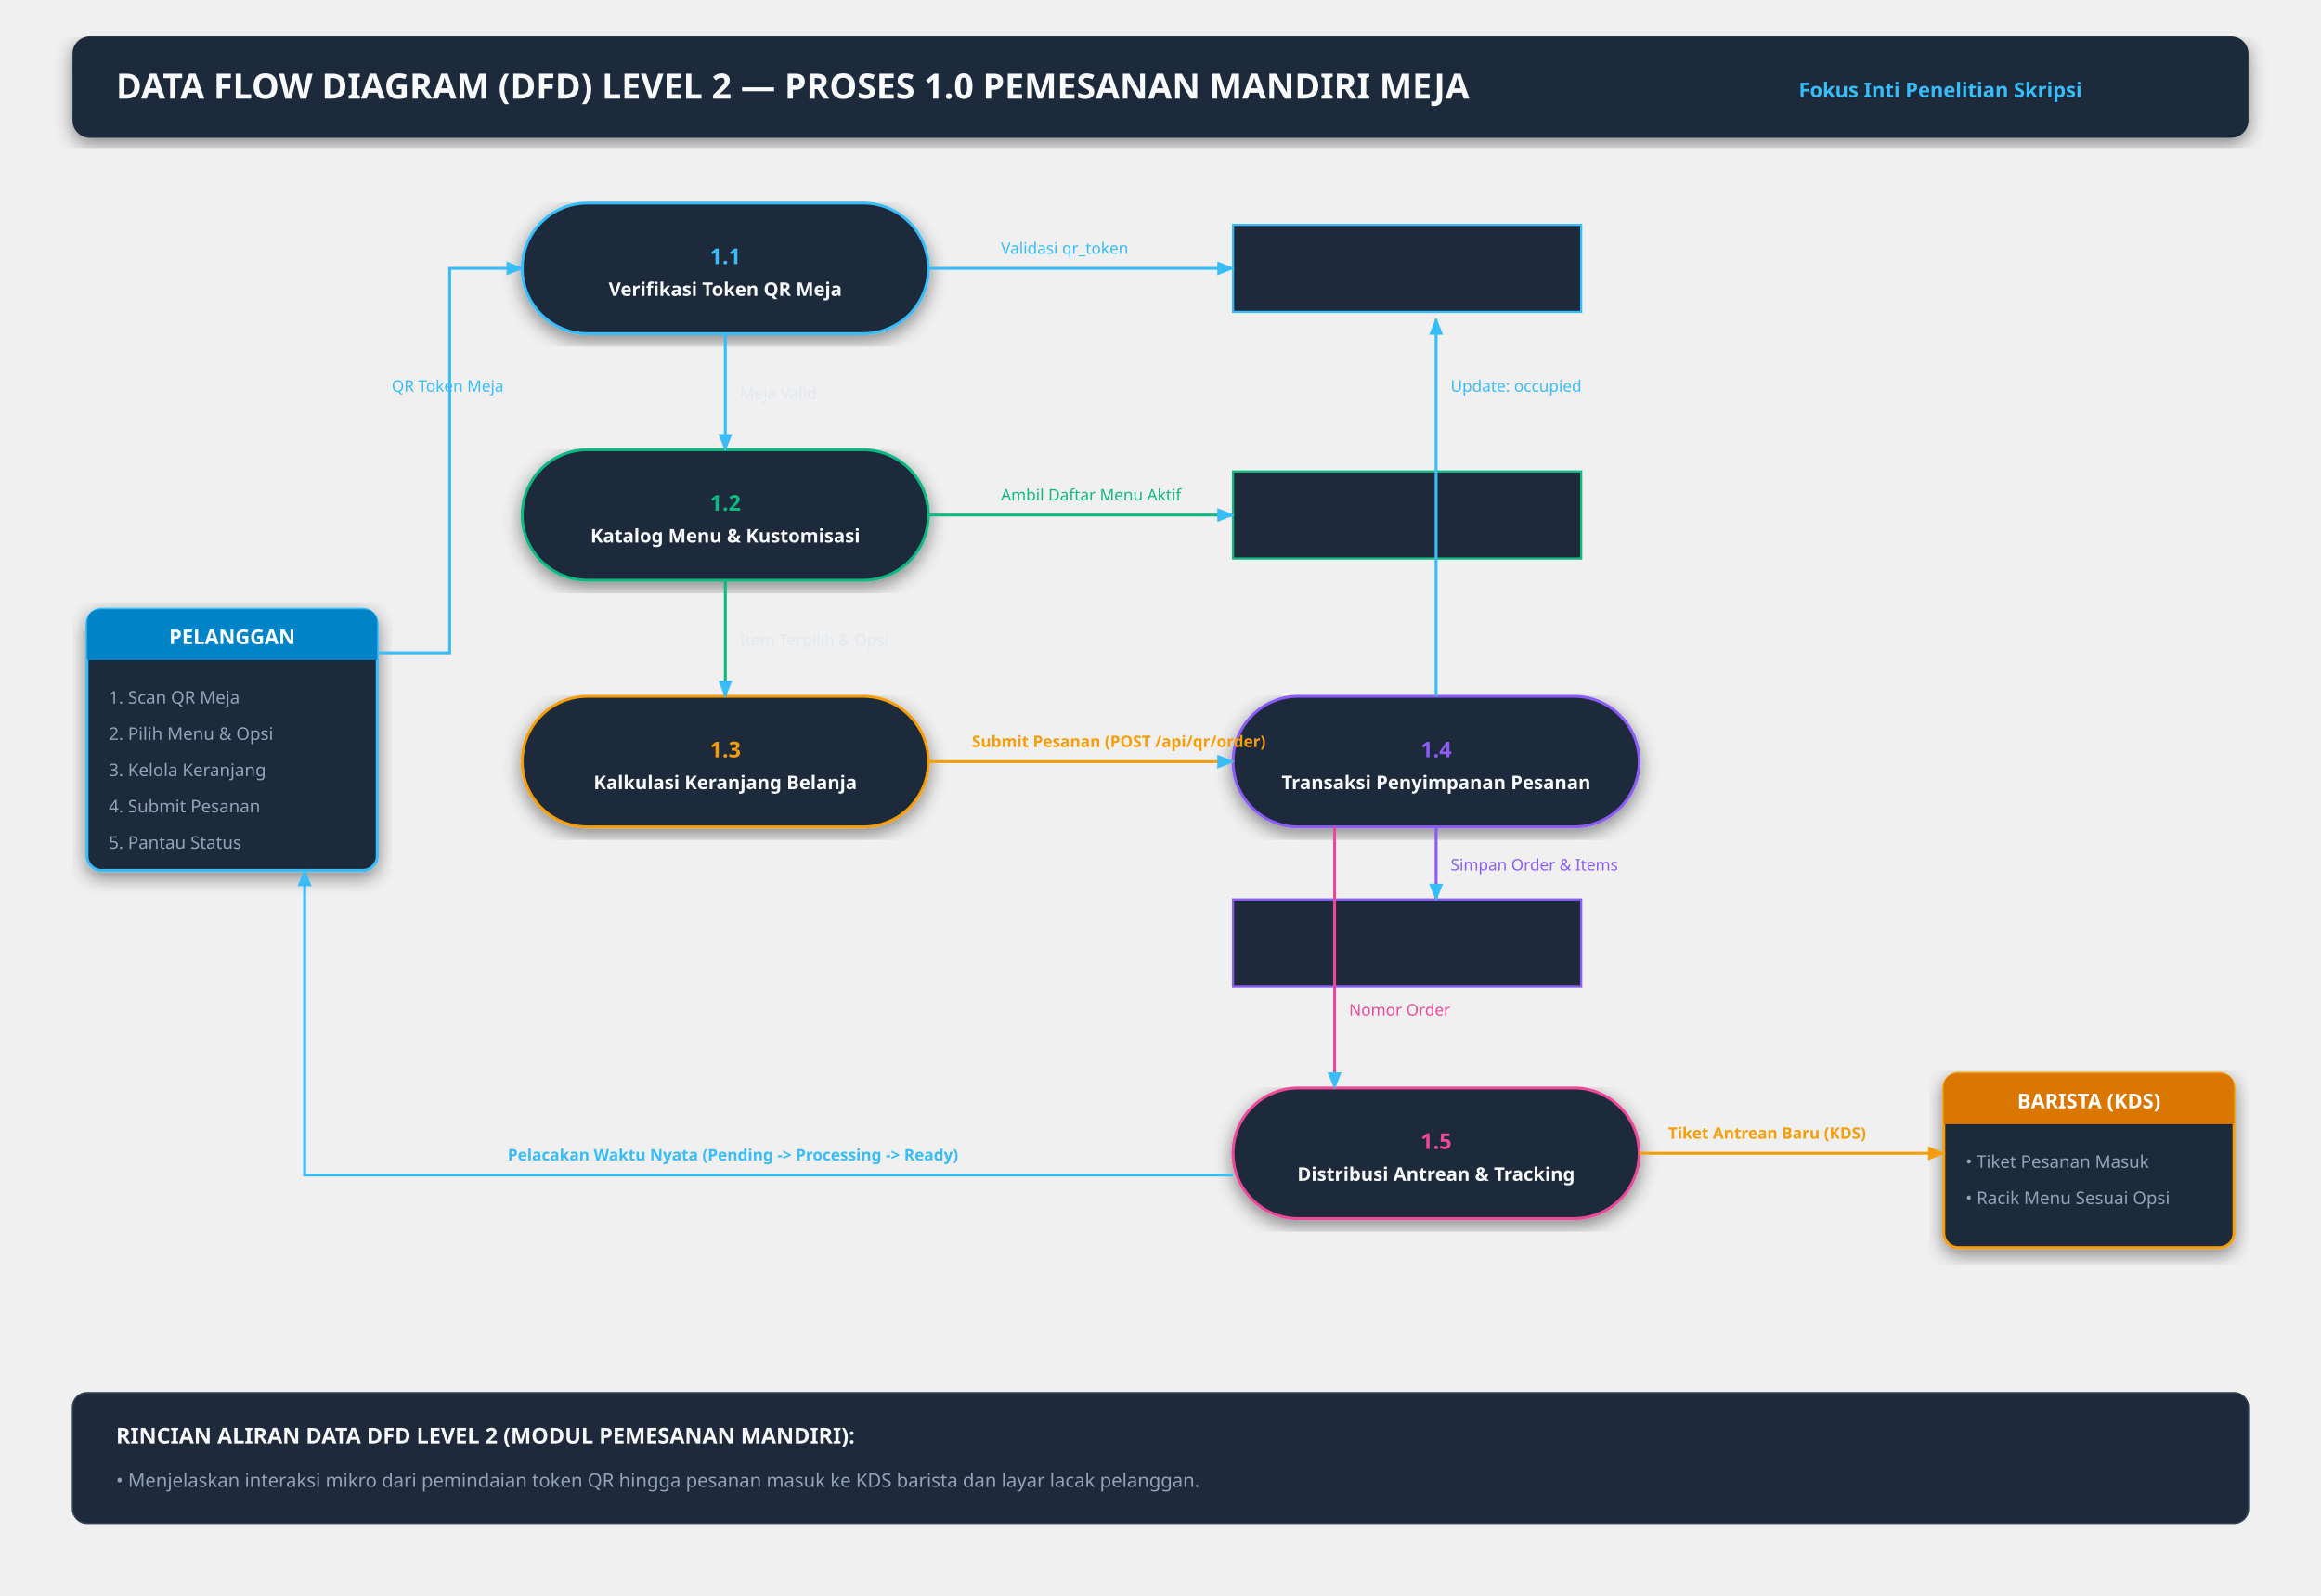
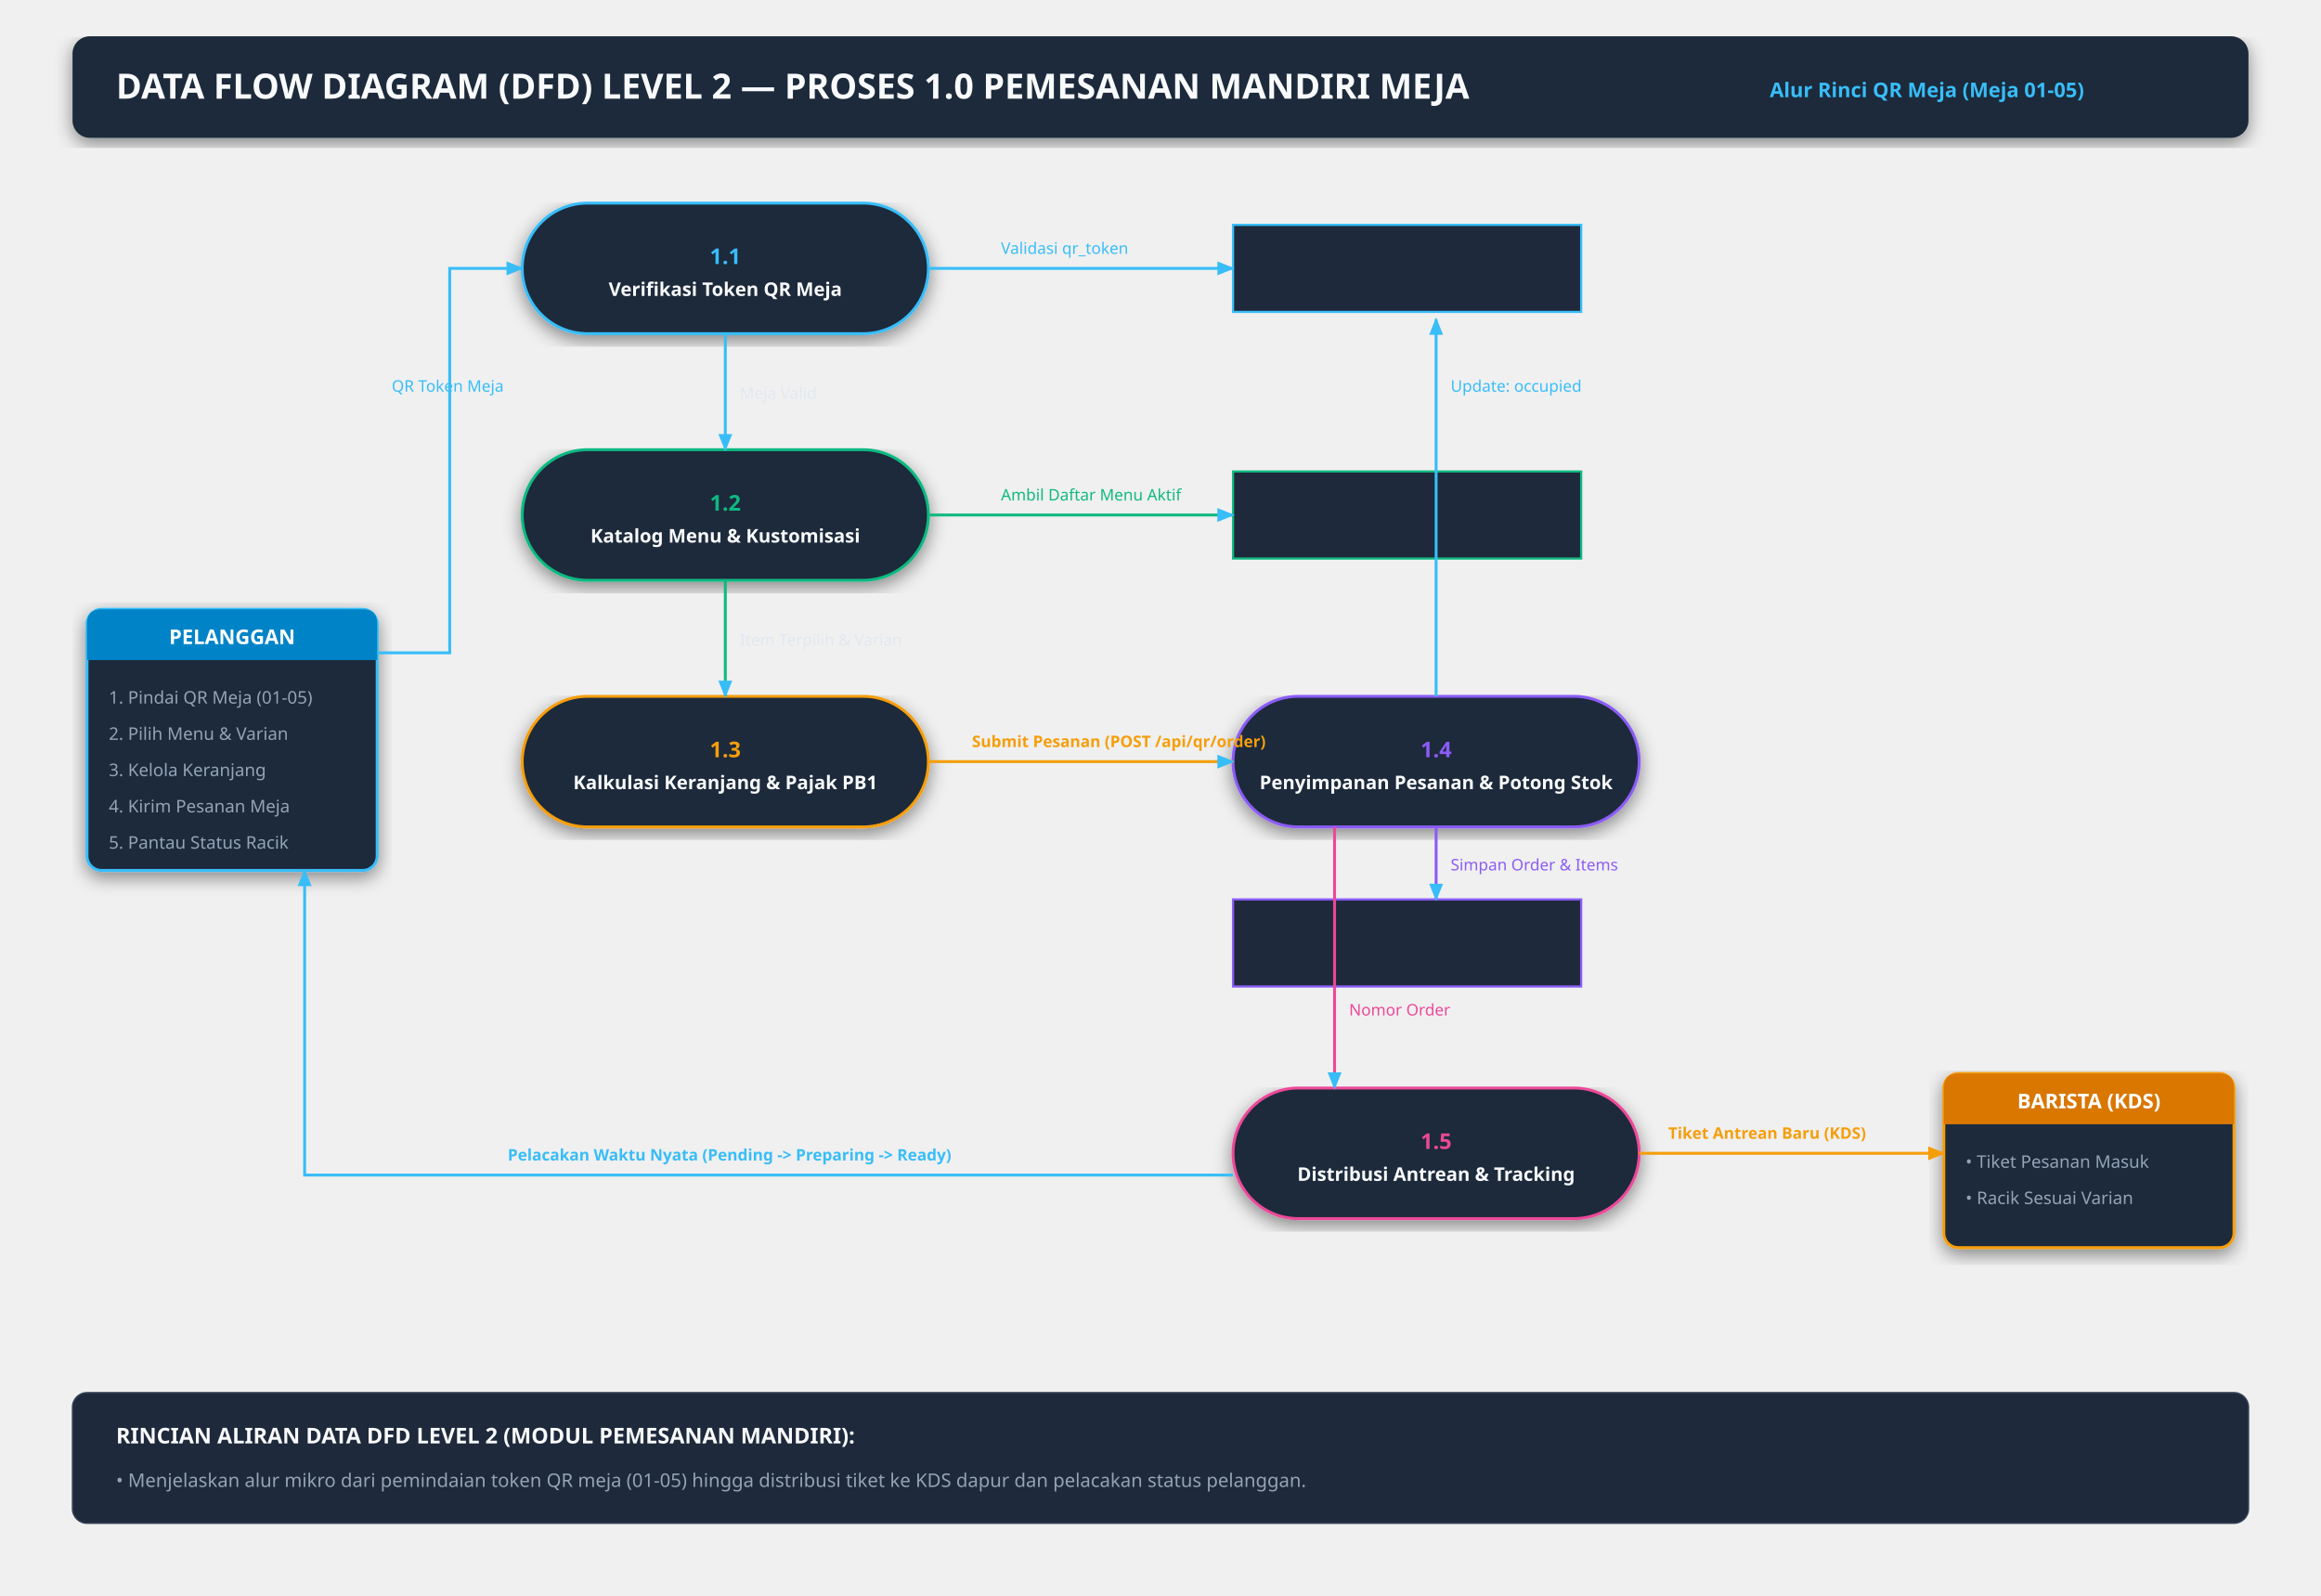
<svg xmlns="http://www.w3.org/2000/svg" viewBox="0 0 1600 1100" width="100%" height="100%" style="background:#090E1A; font-family:'Segoe UI', Tahoma, Geneva, Verdana, sans-serif;">
  <defs>
    <filter id="shadow-dfd2" x="-5%" y="-5%" width="110%" height="115%">
      <feDropShadow dx="0" dy="4" stdDeviation="6" flood-color="#000" flood-opacity="0.45" />
    </filter>
    <marker id="arrow-lvl2" viewBox="0 0 10 10" refX="9" refY="5" markerWidth="6" markerHeight="6" orient="auto-start-reverse">
      <path d="M 0 1 L 10 5 L 0 9 z" fill="#38BDF8" />
    </marker>
    <marker id="arrow-lvl2-amber" viewBox="0 0 10 10" refX="9" refY="5" markerWidth="6" markerHeight="6" orient="auto-start-reverse">
      <path d="M 0 1 L 10 5 L 0 9 z" fill="#F59E0B" />
    </marker>
  </defs>
  <rect x="50" y="25" width="1500" height="70" rx="12" fill="#1E293B" filter="url(#shadow-dfd2)" />
  <text x="80" y="68" fill="#F8FAFC" font-size="24" font-weight="bold">DATA FLOW DIAGRAM (DFD) LEVEL 2 — PROSES 1.0 PEMESANAN MANDIRI MEJA</text>
-   <text x="1240" y="67" fill="#38BDF8" font-size="14" font-weight="600">Fokus Inti Penelitian Skripsi</text>
+   <text x="1220" y="67" fill="#38BDF8" font-size="14" font-weight="600">Alur Rinci QR Meja (Meja 01-05)</text>
  <g transform="translate(60, 420)" filter="url(#shadow-dfd2)">
    <rect width="200" height="180" rx="10" fill="#1E293B" stroke="#38BDF8" stroke-width="2" />
    <path d="M 0 10 Q 0 0 10 0 L 190 0 Q 200 0 200 10 L 200 35 L 0 35 Z" fill="#0284C7" />
    <text x="100" y="24" fill="#FFF" font-size="14" font-weight="bold" text-anchor="middle">PELANGGAN</text>
-     <text x="15" y="65" fill="#94A3B8" font-size="12">1. Scan QR Meja</text>
-     <text x="15" y="90" fill="#94A3B8" font-size="12">2. Pilih Menu &amp; Opsi</text>
+     <text x="15" y="65" fill="#94A3B8" font-size="12">1. Pindai QR Meja (01-05)</text>
+     <text x="15" y="90" fill="#94A3B8" font-size="12">2. Pilih Menu &amp; Varian</text>
    <text x="15" y="115" fill="#94A3B8" font-size="12">3. Kelola Keranjang</text>
-     <text x="15" y="140" fill="#94A3B8" font-size="12">4. Submit Pesanan</text>
-     <text x="15" y="165" fill="#94A3B8" font-size="12">5. Pantau Status</text>
+     <text x="15" y="140" fill="#94A3B8" font-size="12">4. Kirim Pesanan Meja</text>
+     <text x="15" y="165" fill="#94A3B8" font-size="12">5. Pantau Status Racik</text>
  </g>
  <g transform="translate(1340, 740)" filter="url(#shadow-dfd2)">
    <rect width="200" height="120" rx="10" fill="#1E293B" stroke="#F59E0B" stroke-width="2" />
    <path d="M 0 10 Q 0 0 10 0 L 190 0 Q 200 0 200 10 L 200 35 L 0 35 Z" fill="#D97706" />
    <text x="100" y="24" fill="#FFF" font-size="14" font-weight="bold" text-anchor="middle">BARISTA (KDS)</text>
    <text x="15" y="65" fill="#94A3B8" font-size="12">• Tiket Pesanan Masuk</text>
-     <text x="15" y="90" fill="#94A3B8" font-size="12">• Racik Menu Sesuai Opsi</text>
+     <text x="15" y="90" fill="#94A3B8" font-size="12">• Racik Sesuai Varian</text>
  </g>
  <g transform="translate(360, 140)" filter="url(#shadow-dfd2)">
    <rect width="280" height="90" rx="45" fill="#1E293B" stroke="#38BDF8" stroke-width="2" />
    <text x="140" y="42" fill="#38BDF8" font-size="15" font-weight="bold" text-anchor="middle">1.1</text>
    <text x="140" y="64" fill="#F8FAFC" font-size="13" font-weight="bold" text-anchor="middle">Verifikasi Token QR Meja</text>
  </g>
  <g transform="translate(360, 310)" filter="url(#shadow-dfd2)">
    <rect width="280" height="90" rx="45" fill="#1E293B" stroke="#10B981" stroke-width="2" />
    <text x="140" y="42" fill="#10B981" font-size="15" font-weight="bold" text-anchor="middle">1.2</text>
    <text x="140" y="64" fill="#F8FAFC" font-size="13" font-weight="bold" text-anchor="middle">Katalog Menu &amp; Kustomisasi</text>
  </g>
  <g transform="translate(360, 480)" filter="url(#shadow-dfd2)">
    <rect width="280" height="90" rx="45" fill="#1E293B" stroke="#F59E0B" stroke-width="2" />
    <text x="140" y="42" fill="#F59E0B" font-size="15" font-weight="bold" text-anchor="middle">1.3</text>
-     <text x="140" y="64" fill="#F8FAFC" font-size="13" font-weight="bold" text-anchor="middle">Kalkulasi Keranjang Belanja</text>
+     <text x="140" y="64" fill="#F8FAFC" font-size="13" font-weight="bold" text-anchor="middle">Kalkulasi Keranjang &amp; Pajak PB1</text>
  </g>
  <g transform="translate(850, 480)" filter="url(#shadow-dfd2)">
    <rect width="280" height="90" rx="45" fill="#1E293B" stroke="#8B5CF6" stroke-width="2" />
    <text x="140" y="42" fill="#8B5CF6" font-size="15" font-weight="bold" text-anchor="middle">1.4</text>
-     <text x="140" y="64" fill="#F8FAFC" font-size="13" font-weight="bold" text-anchor="middle">Transaksi Penyimpanan Pesanan</text>
+     <text x="140" y="64" fill="#F8FAFC" font-size="13" font-weight="bold" text-anchor="middle">Penyimpanan Pesanan &amp; Potong Stok</text>
  </g>
  <g transform="translate(850, 750)" filter="url(#shadow-dfd2)">
    <rect width="280" height="90" rx="45" fill="#1E293B" stroke="#EC4899" stroke-width="2" />
    <text x="140" y="42" fill="#EC4899" font-size="15" font-weight="bold" text-anchor="middle">1.5</text>
    <text x="140" y="64" fill="#F8FAFC" font-size="13" font-weight="bold" text-anchor="middle">Distribusi Antrean &amp; Tracking</text>
  </g>
  <g transform="translate(850, 155)">
    <rect width="240" height="60" fill="#1E293B" stroke="#38BDF8" stroke-width="1.5" />
    <line x1="900" y1="155" x2="900" y2="215" stroke="#38BDF8" stroke-width="1.5" />
    <text x="875" y="190" fill="#38BDF8" font-size="14" font-weight="bold" text-anchor="middle">D1</text>
-     <text x="980" y="190" fill="#E2E8F0" font-size="13" text-anchor="middle">dining_tables</text>
+     <text x="980" y="190" fill="#E2E8F0" font-size="13" text-anchor="middle">dining_tables (Meja 01-05)</text>
  </g>
  <g transform="translate(850, 325)">
    <rect width="240" height="60" fill="#1E293B" stroke="#10B981" stroke-width="1.5" />
    <line x1="900" y1="325" x2="900" y2="385" stroke="#10B981" stroke-width="1.5" />
    <text x="875" y="360" fill="#10B981" font-size="14" font-weight="bold" text-anchor="middle">D3</text>
    <text x="980" y="360" fill="#E2E8F0" font-size="13" text-anchor="middle">products &amp; modifiers</text>
  </g>
  <g transform="translate(850, 620)">
    <rect width="240" height="60" fill="#1E293B" stroke="#8B5CF6" stroke-width="1.5" />
    <line x1="900" y1="620" x2="900" y2="680" stroke="#8B5CF6" stroke-width="1.5" />
    <text x="875" y="655" fill="#8B5CF6" font-size="14" font-weight="bold" text-anchor="middle">D2</text>
    <text x="980" y="655" fill="#E2E8F0" font-size="13" text-anchor="middle">orders &amp; order_items</text>
  </g>
  <path d="M 260 450 L 310 450 L 310 185 L 360 185" stroke="#38BDF8" stroke-width="2" fill="none" marker-end="url(#arrow-lvl2)" />
  <text x="270" y="270" fill="#38BDF8" font-size="11">QR Token Meja</text>
  <line x1="640" y1="185" x2="850" y2="185" stroke="#38BDF8" stroke-width="2" marker-end="url(#arrow-lvl2)" />
  <text x="690" y="175" fill="#38BDF8" font-size="11">Validasi qr_token</text>
  <line x1="500" y1="230" x2="500" y2="310" stroke="#38BDF8" stroke-width="2" marker-end="url(#arrow-lvl2)" />
  <text x="510" y="275" fill="#E2E8F0" font-size="11">Meja Valid</text>
  <line x1="640" y1="355" x2="850" y2="355" stroke="#10B981" stroke-width="2" marker-end="url(#arrow-lvl2)" />
  <text x="690" y="345" fill="#10B981" font-size="11">Ambil Daftar Menu Aktif</text>
  <line x1="500" y1="400" x2="500" y2="480" stroke="#10B981" stroke-width="2" marker-end="url(#arrow-lvl2)" />
-   <text x="510" y="445" fill="#E2E8F0" font-size="11">Item Terpilih &amp; Opsi</text>
+   <text x="510" y="445" fill="#E2E8F0" font-size="11">Item Terpilih &amp; Varian</text>
  <line x1="640" y1="525" x2="850" y2="525" stroke="#F59E0B" stroke-width="2" marker-end="url(#arrow-lvl2)" />
  <text x="670" y="515" fill="#F59E0B" font-size="11" font-weight="bold">Submit Pesanan (POST /api/qr/order)</text>
  <path d="M 990 480 L 990 220" stroke="#38BDF8" stroke-width="2" fill="none" marker-end="url(#arrow-lvl2)" />
  <text x="1000" y="270" fill="#38BDF8" font-size="11">Update: occupied</text>
  <line x1="990" y1="570" x2="990" y2="620" stroke="#8B5CF6" stroke-width="2" marker-end="url(#arrow-lvl2)" />
  <text x="1000" y="600" fill="#8B5CF6" font-size="11">Simpan Order &amp; Items</text>
  <path d="M 920 570 L 920 750" stroke="#EC4899" stroke-width="2" fill="none" marker-end="url(#arrow-lvl2)" />
  <text x="930" y="700" fill="#EC4899" font-size="11">Nomor Order</text>
  <line x1="1130" y1="795" x2="1340" y2="795" stroke="#F59E0B" stroke-width="2" marker-end="url(#arrow-lvl2-amber)" />
  <text x="1150" y="785" fill="#F59E0B" font-size="11" font-weight="bold">Tiket Antrean Baru (KDS)</text>
  <path d="M 850 810 L 210 810 L 210 600" stroke="#38BDF8" stroke-width="2" fill="none" marker-end="url(#arrow-lvl2)" />
-   <text x="350" y="800" fill="#38BDF8" font-size="11" font-weight="bold">Pelacakan Waktu Nyata (Pending -&gt; Processing -&gt; Ready)</text>
+   <text x="350" y="800" fill="#38BDF8" font-size="11" font-weight="bold">Pelacakan Waktu Nyata (Pending -&gt; Preparing -&gt; Ready)</text>
  <rect x="50" y="960" width="1500" height="90" rx="10" fill="#1E293B" stroke="#334155" />
  <text x="80" y="995" fill="#F8FAFC" font-size="15" font-weight="bold">RINCIAN ALIRAN DATA DFD LEVEL 2 (MODUL PEMESANAN MANDIRI):</text>
-   <text x="80" y="1025" fill="#94A3B8" font-size="13">• Menjelaskan interaksi mikro dari pemindaian token QR hingga pesanan masuk ke KDS barista dan layar lacak pelanggan.</text>
+   <text x="80" y="1025" fill="#94A3B8" font-size="13">• Menjelaskan alur mikro dari pemindaian token QR meja (01-05) hingga distribusi tiket ke KDS dapur dan pelacakan status pelanggan.</text>
</svg>
